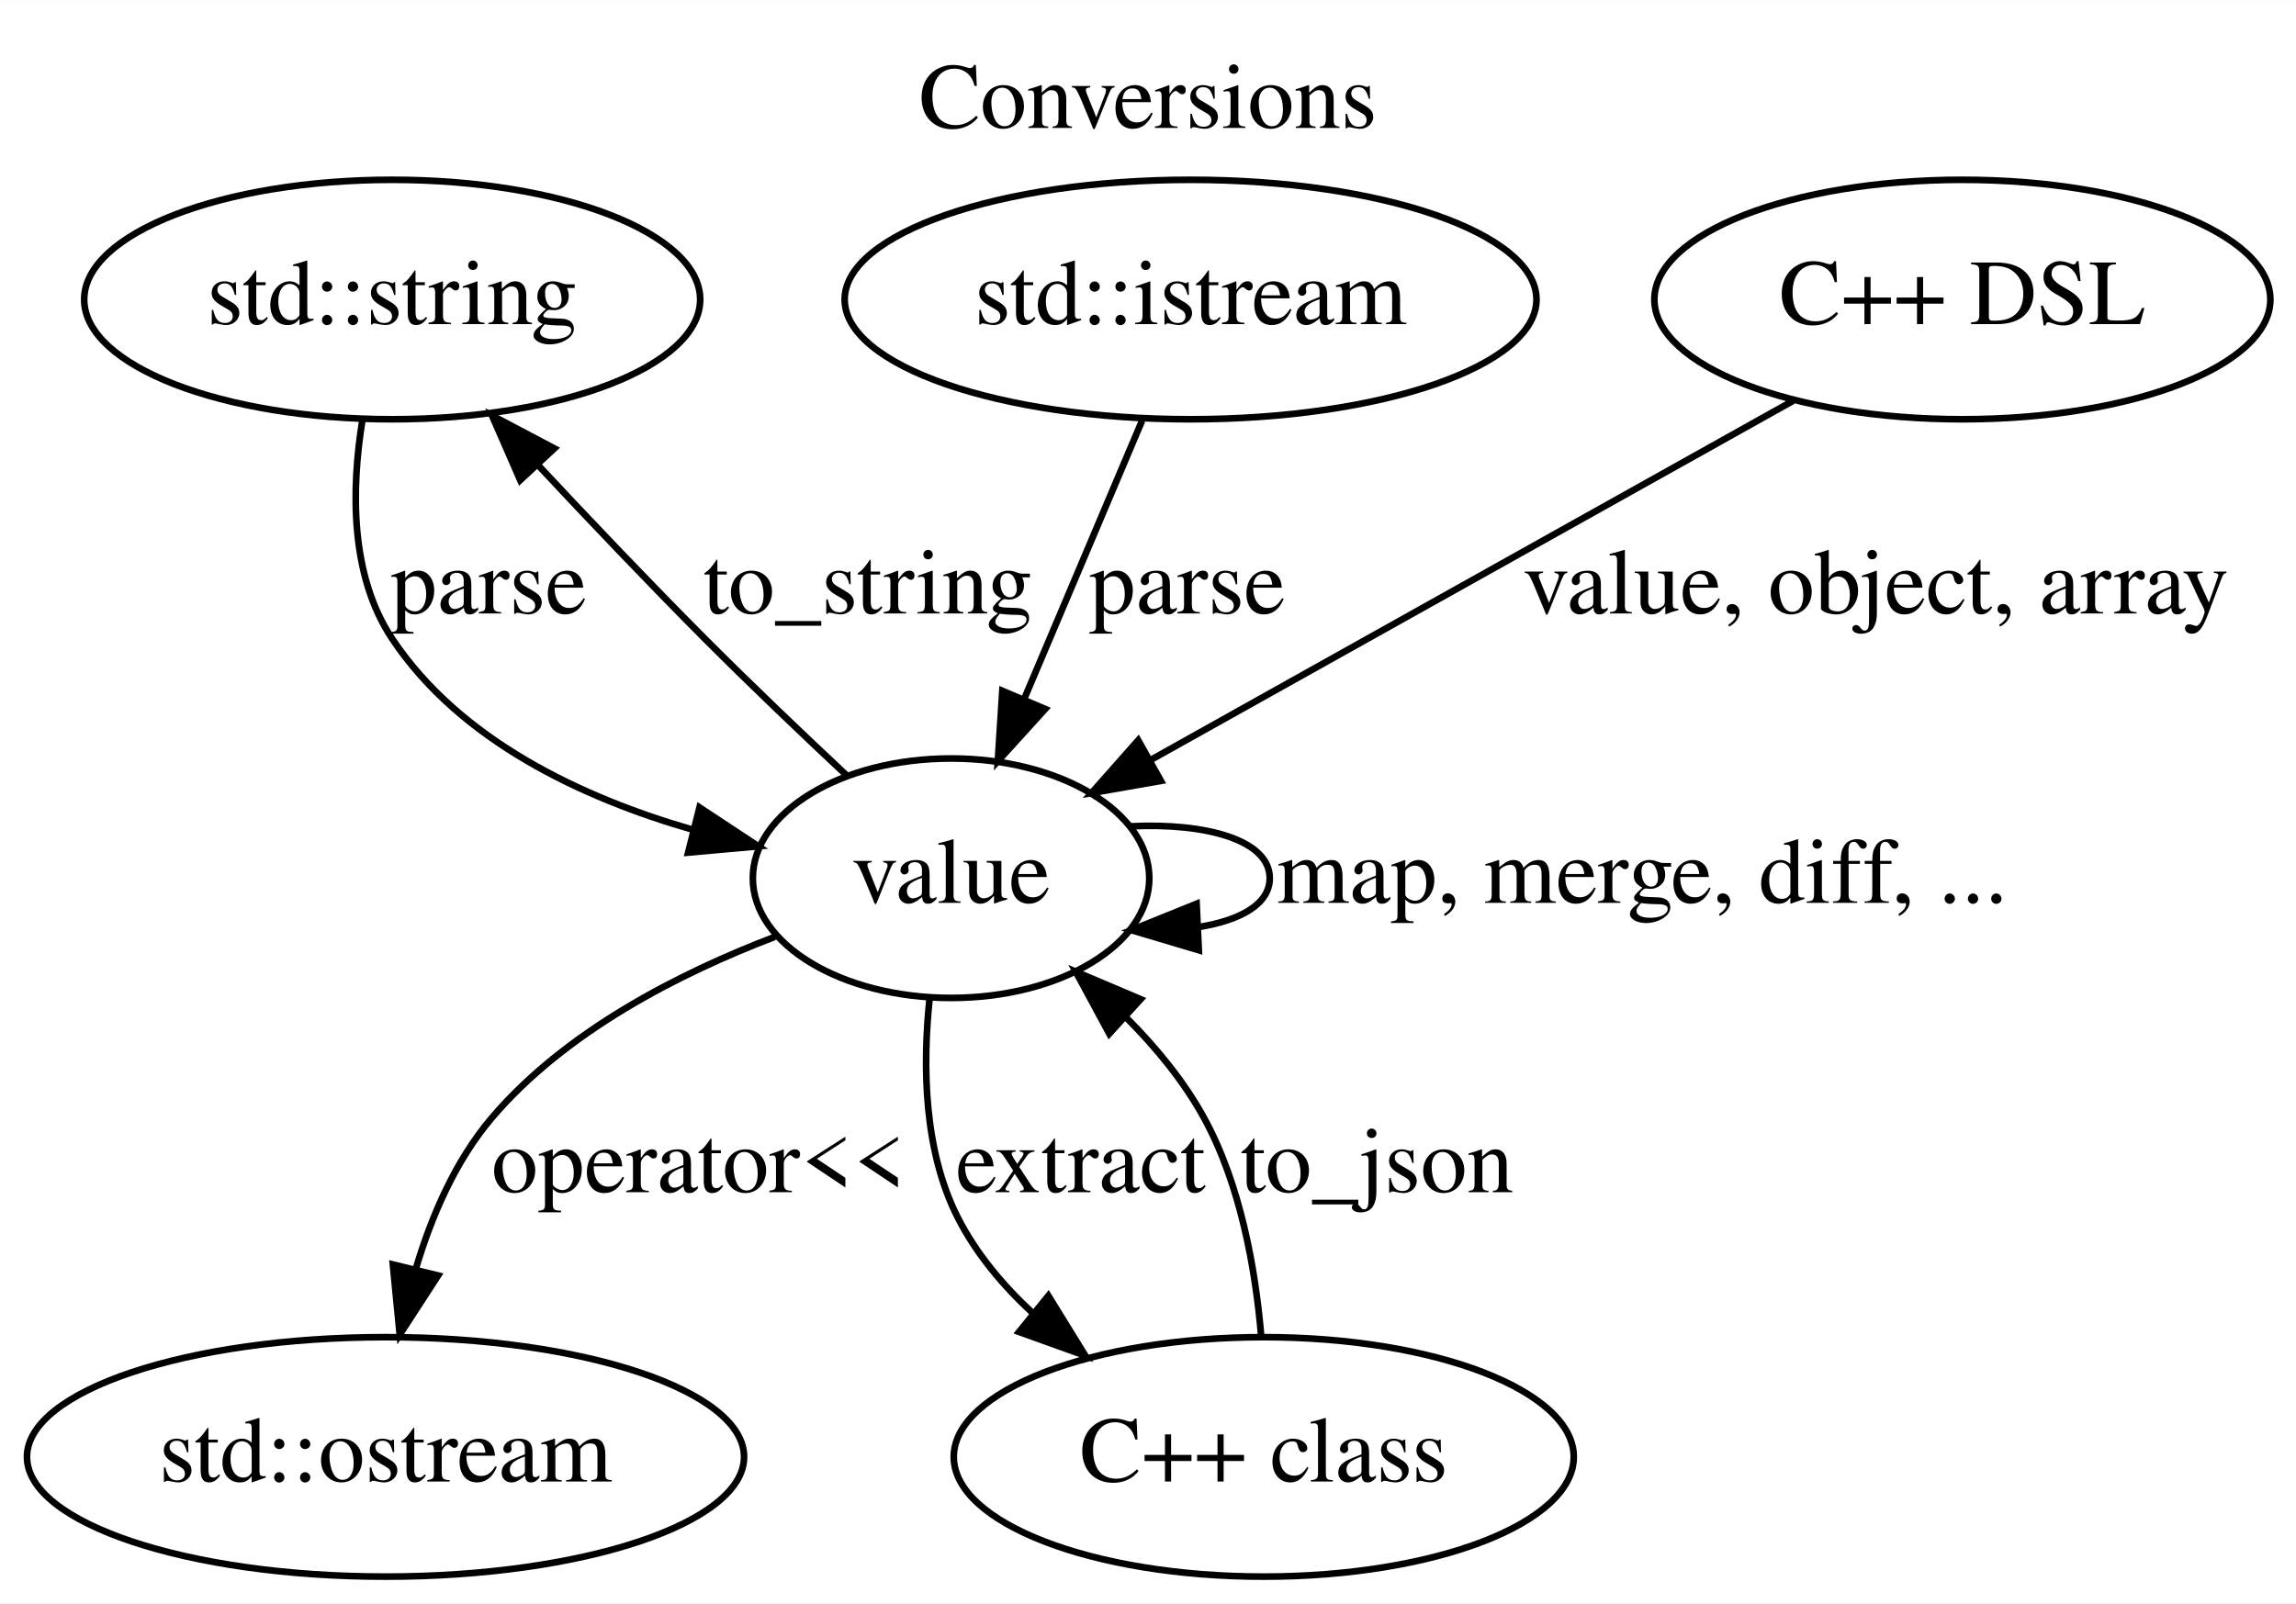
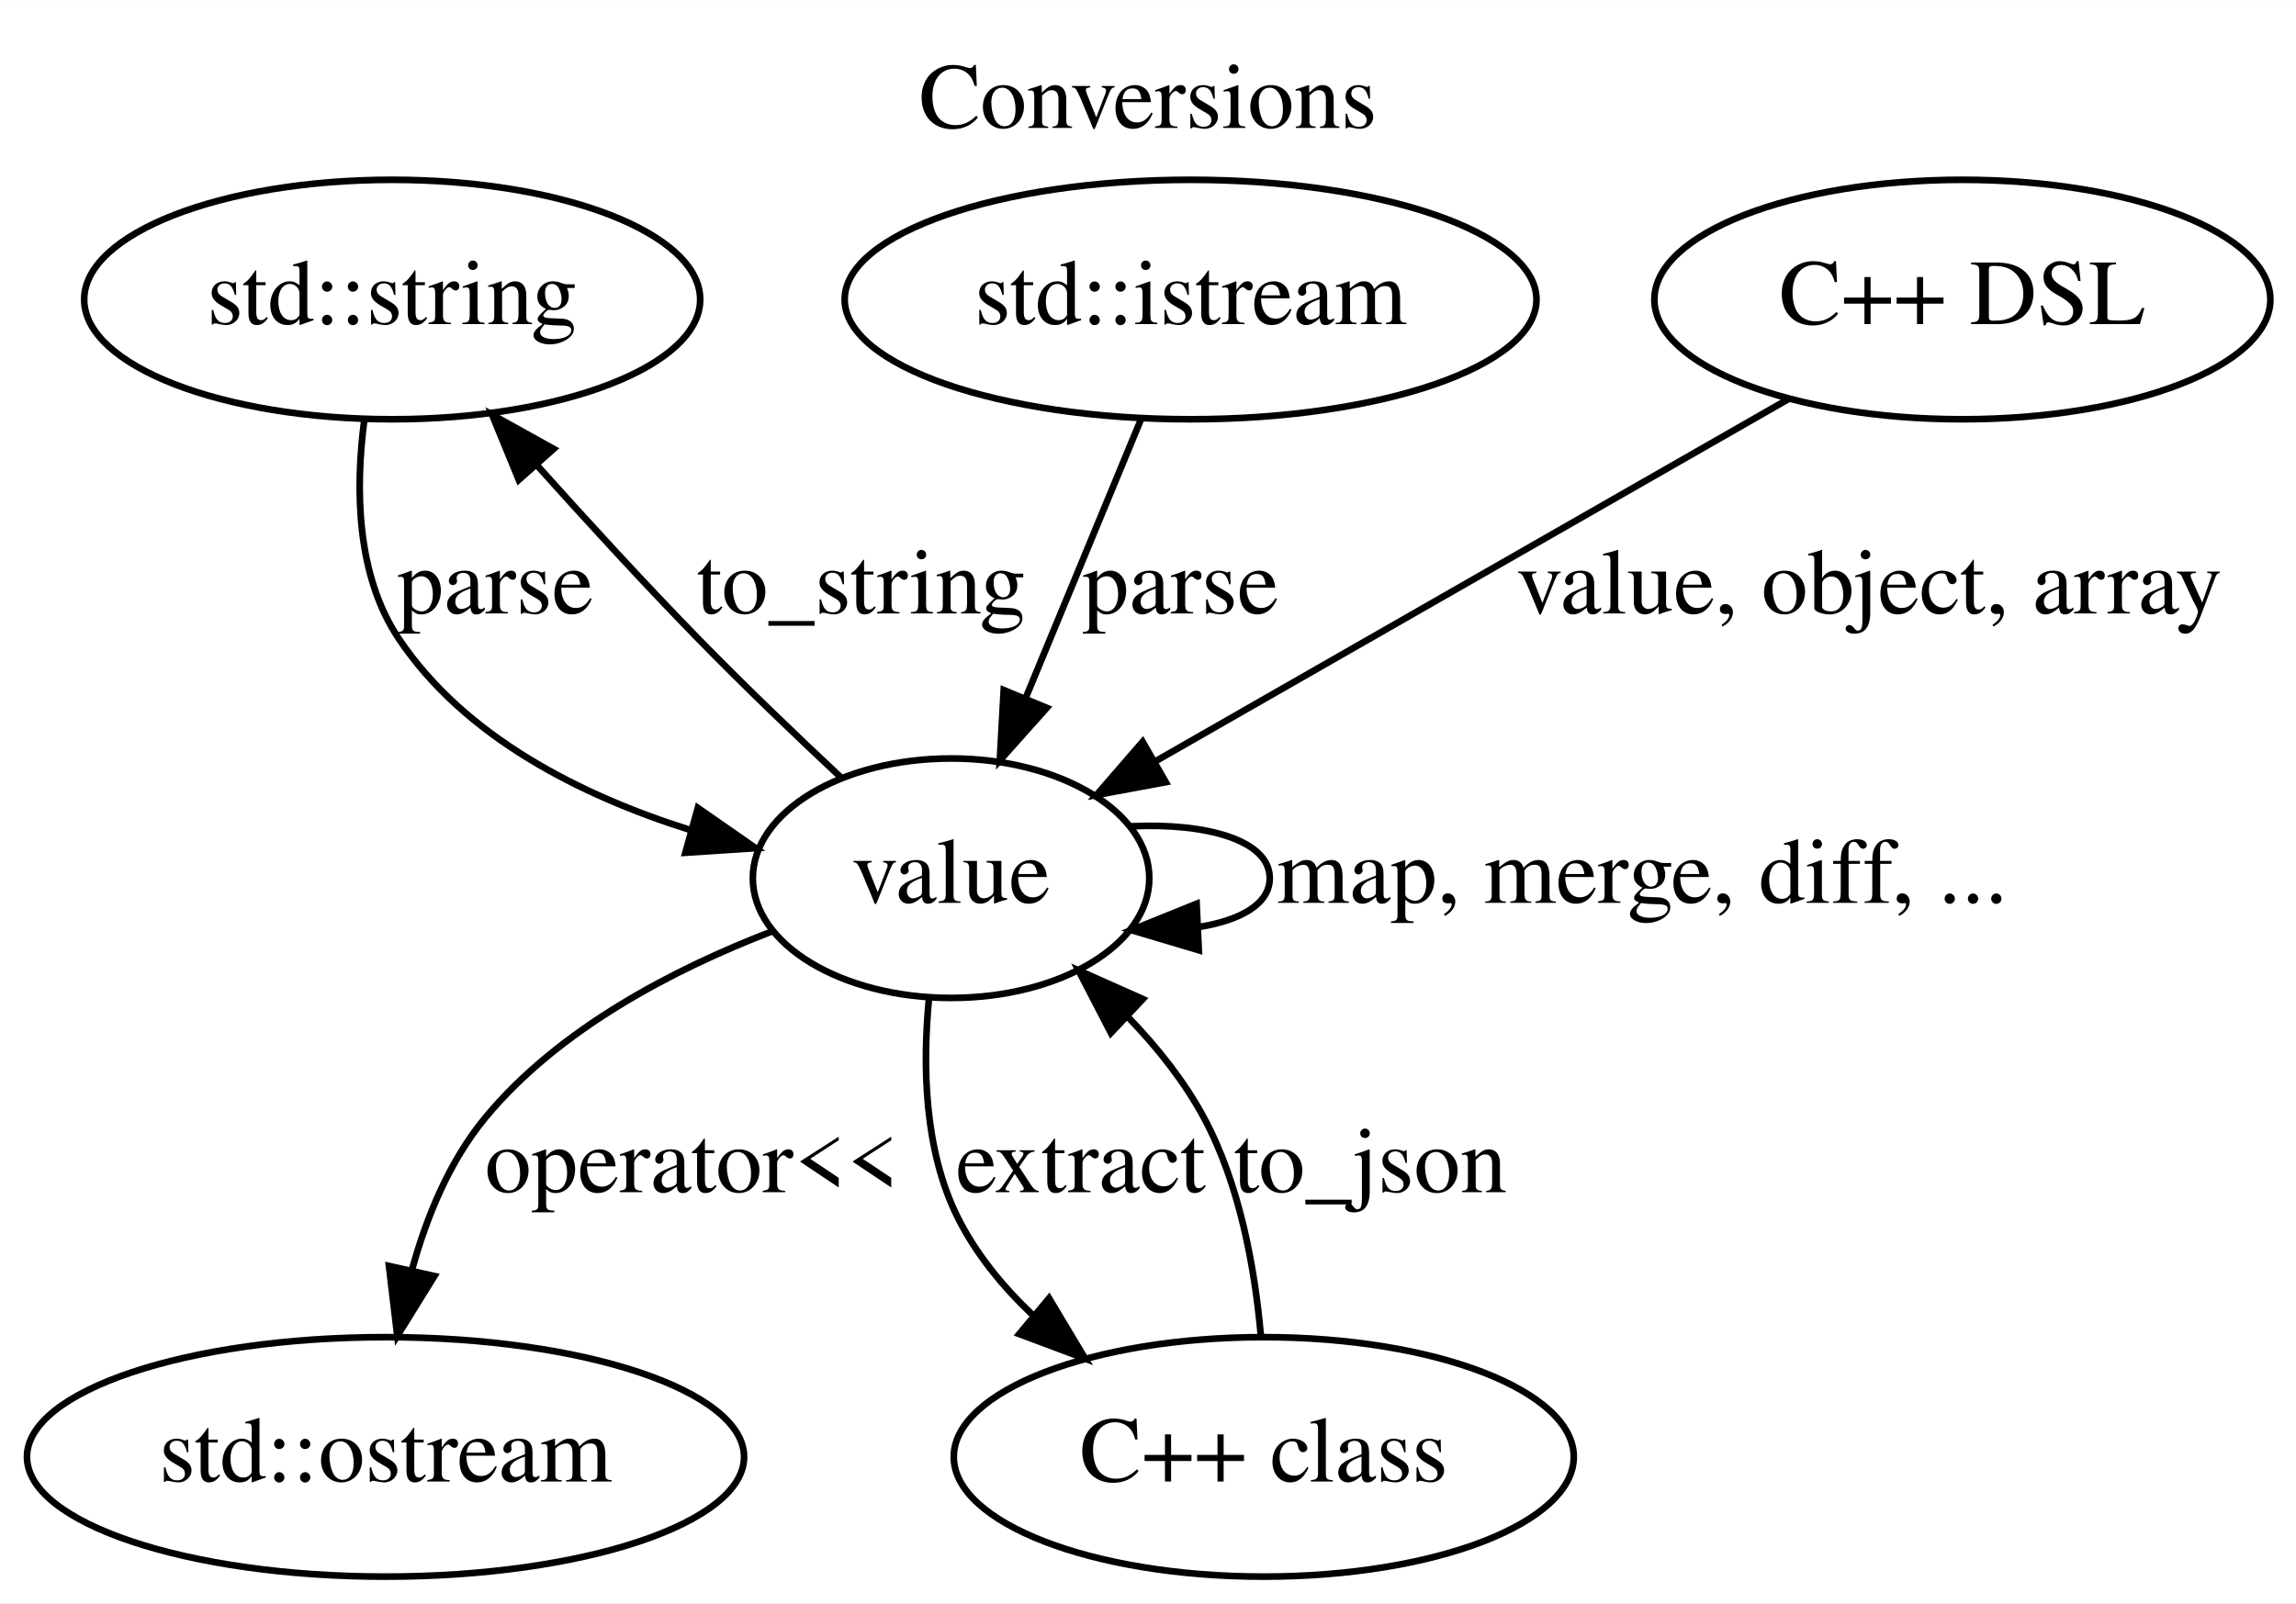
<svg xmlns="http://www.w3.org/2000/svg" xmlns:xlink="http://www.w3.org/1999/xlink" width="345pt" height="241pt" viewBox="0.00 0.00 345.09 241.00">
  <g id="graph0" class="graph" transform="scale(1 1) rotate(0) translate(4 237)">
-     <polygon fill="white" stroke="none" points="-4,4 -4,-237 341.091,-237 341.091,4 -4,4" />
-     <text text-anchor="middle" x="168.546" y="-217.8" font-family="Times,serif" font-size="14.00">Conversions</text>
+     <polygon fill="#ffffff" stroke="transparent" points="-4,4 -4,-237 341.091,-237 341.091,4 -4,4" />
+     <text text-anchor="middle" x="168.546" y="-217.8" font-family="Times,serif" font-size="14.00" fill="#000000">Conversions</text>
    <g id="node1" class="node">
-       <ellipse fill="none" stroke="black" cx="54.945" cy="-192" rx="46.292" ry="18" />
-       <text text-anchor="middle" x="54.945" y="-188.3" font-family="Times,serif" font-size="14.00">std::string</text>
+       <ellipse fill="none" stroke="#000000" cx="54.945" cy="-192" rx="46.292" ry="18" />
+       <text text-anchor="middle" x="54.945" y="-188.3" font-family="Times,serif" font-size="14.00" fill="#000000">std::string</text>
    </g>
    <g id="node4" class="node">
      <g id="a_node4">
        <a xlink:href="classjsonv_1_1value.html" target="_top" xlink:title="value">
-           <ellipse fill="none" stroke="black" cx="138.945" cy="-105" rx="29.795" ry="18" />
-           <text text-anchor="middle" x="138.945" y="-101.3" font-family="Times,serif" font-size="14.00">value</text>
+           <ellipse fill="none" stroke="#000000" cx="138.945" cy="-105" rx="29.795" ry="18" />
+           <text text-anchor="middle" x="138.945" y="-101.3" font-family="Times,serif" font-size="14.00" fill="#000000">value</text>
        </a>
      </g>
    </g>
    <g id="edge3" class="edge">
      <g id="a_edge3">
        <a xlink:href="" target="_top" xlink:title="parse">
-           <path fill="none" stroke="black" d="M50.471,-173.882C48.788,-163.529 48.589,-150.534 54.945,-141 65.128,-125.726 83.372,-117.107 100.262,-112.248" />
-           <polygon fill="black" stroke="black" points="101.137,-115.637 109.979,-109.8 99.427,-108.849 101.137,-115.637" />
+           <path fill="none" stroke="#000000" d="M50.775,-174.047C49.377,-163.565 49.535,-150.563 55.945,-141 65.868,-126.198 83.297,-117.446 99.631,-112.288" />
+           <polygon fill="#000000" stroke="#000000" points="100.887,-115.571 109.582,-109.518 99.01,-108.827 100.887,-115.571" />
        </a>
      </g>
      <g id="a_edge3-label">
        <a xlink:href="" target="_top" xlink:title="parse">
-           <text text-anchor="middle" x="69.445" y="-144.8" font-family="Times,serif" font-size="14.00">parse</text>
+           <text text-anchor="middle" x="70.445" y="-144.8" font-family="Times,serif" font-size="14.00" fill="#000000">parse</text>
        </a>
      </g>
    </g>
    <g id="node2" class="node">
-       <ellipse fill="none" stroke="black" cx="174.945" cy="-192" rx="51.991" ry="18" />
-       <text text-anchor="middle" x="174.945" y="-188.3" font-family="Times,serif" font-size="14.00">std::istream</text>
+       <ellipse fill="none" stroke="#000000" cx="174.945" cy="-192" rx="51.991" ry="18" />
+       <text text-anchor="middle" x="174.945" y="-188.3" font-family="Times,serif" font-size="14.00" fill="#000000">std::istream</text>
    </g>
    <g id="edge4" class="edge">
      <g id="a_edge4">
        <a xlink:href="" target="_top" xlink:title="parse">
-           <path fill="none" stroke="black" d="M167.66,-173.799C162.568,-161.776 155.677,-145.506 149.922,-131.918" />
-           <polygon fill="black" stroke="black" points="153.097,-130.44 145.975,-122.597 146.652,-133.17 153.097,-130.44" />
+           <path fill="none" stroke="#000000" d="M167.486,-173.974C162.481,-161.878 155.798,-145.726 150.156,-132.093" />
+           <polygon fill="#000000" stroke="#000000" points="153.329,-130.608 146.272,-122.706 146.861,-133.284 153.329,-130.608" />
        </a>
      </g>
      <g id="a_edge4-label">
        <a xlink:href="" target="_top" xlink:title="parse">
-           <text text-anchor="middle" x="174.445" y="-144.8" font-family="Times,serif" font-size="14.00">parse</text>
+           <text text-anchor="middle" x="173.445" y="-144.8" font-family="Times,serif" font-size="14.00" fill="#000000">parse</text>
        </a>
      </g>
    </g>
    <g id="node3" class="node">
-       <ellipse fill="none" stroke="black" cx="53.945" cy="-18" rx="53.891" ry="18" />
-       <text text-anchor="middle" x="53.945" y="-14.3" font-family="Times,serif" font-size="14.00">std::ostream</text>
+       <ellipse fill="none" stroke="#000000" cx="53.945" cy="-18" rx="53.891" ry="18" />
+       <text text-anchor="middle" x="53.945" y="-14.3" font-family="Times,serif" font-size="14.00" fill="#000000">std::ostream</text>
    </g>
    <g id="edge1" class="edge">
      <g id="a_edge1">
        <a xlink:href="" target="_top" xlink:title="to_string">
-           <path fill="none" stroke="black" d="M123.269,-120.446C116.609,-126.681 108.812,-134.112 101.945,-141 93.574,-149.398 84.607,-158.824 76.774,-167.209" />
-           <polygon fill="black" stroke="black" points="74.189,-164.848 69.948,-174.557 79.318,-169.612 74.189,-164.848" />
+           <path fill="none" stroke="#000000" d="M122.401,-120.141C115.634,-126.471 107.8,-133.976 100.945,-141 92.868,-149.278 84.307,-158.605 76.789,-166.997" />
+           <polygon fill="#000000" stroke="#000000" points="73.977,-164.893 69.951,-174.692 79.21,-169.542 73.977,-164.893" />
        </a>
      </g>
      <g id="a_edge1-label">
        <a xlink:href="" target="_top" xlink:title="to_string">
-           <text text-anchor="middle" x="126.445" y="-144.8" font-family="Times,serif" font-size="14.00">to_string</text>
+           <text text-anchor="middle" x="125.445" y="-144.8" font-family="Times,serif" font-size="14.00" fill="#000000">to_string</text>
        </a>
      </g>
    </g>
    <g id="edge2" class="edge">
-       <path fill="none" stroke="black" d="M112.467,-96.187C98.075,-90.702 81.007,-81.986 69.945,-69 64.46,-62.56 60.849,-54.218 58.474,-46.199" />
-       <polygon fill="black" stroke="black" points="61.85,-45.268 56.079,-36.382 55.049,-46.927 61.85,-45.268" />
-       <text text-anchor="middle" x="100.945" y="-57.8" font-family="Times,serif" font-size="14.00">operator&lt;&lt;</text>
+       <path fill="none" stroke="#000000" d="M111.96,-96.978C97.319,-91.34 80.005,-82.375 68.945,-69 63.569,-62.499 60.12,-54.138 57.907,-46.075" />
+       <polygon fill="#000000" stroke="#000000" points="61.295,-45.188 55.713,-36.183 54.462,-46.703 61.295,-45.188" />
+       <text text-anchor="middle" x="99.945" y="-57.8" font-family="Times,serif" font-size="14.00" fill="#000000">operator&lt;&lt;</text>
    </g>
    <g id="edge5" class="edge">
-       <path fill="none" stroke="black" d="M166.027,-112.806C177.293,-113.344 186.843,-110.742 186.843,-105 186.843,-101.142 182.532,-98.701 176.286,-97.679" />
-       <polygon fill="black" stroke="black" points="176.181,-94.17 166.027,-97.194 175.851,-101.162 176.181,-94.17" />
-       <text text-anchor="middle" x="242.843" y="-101.3" font-family="Times,serif" font-size="14.00">map, merge, diff, ...</text>
+       <path fill="none" stroke="#000000" d="M166.027,-112.806C177.293,-113.344 186.843,-110.742 186.843,-105 186.843,-101.142 182.532,-98.701 176.286,-97.679" />
+       <polygon fill="#000000" stroke="#000000" points="176.181,-94.17 166.027,-97.194 175.851,-101.162 176.181,-94.17" />
+       <text text-anchor="middle" x="242.843" y="-101.3" font-family="Times,serif" font-size="14.00" fill="#000000">map, merge, diff, ...</text>
    </g>
    <g id="node5" class="node">
-       <ellipse fill="none" stroke="black" cx="185.945" cy="-18" rx="46.593" ry="18" />
-       <text text-anchor="middle" x="185.945" y="-14.3" font-family="Times,serif" font-size="14.00">C++ class</text>
+       <ellipse fill="none" stroke="#000000" cx="185.945" cy="-18" rx="46.593" ry="18" />
+       <text text-anchor="middle" x="185.945" y="-14.3" font-family="Times,serif" font-size="14.00" fill="#000000">C++ class</text>
    </g>
    <g id="edge6" class="edge">
      <g id="a_edge6">
        <a xlink:href="" target="_top" xlink:title="extract">
-           <path fill="none" stroke="black" d="M135.717,-86.898C134.654,-76.799 134.832,-64.062 139.945,-54 142.683,-48.613 146.678,-43.823 151.187,-39.649" />
-           <polygon fill="black" stroke="black" points="153.569,-42.224 159.131,-33.206 149.159,-36.787 153.569,-42.224" />
+           <path fill="none" stroke="#000000" d="M135.647,-87.106C134.631,-76.891 134.881,-64.141 139.945,-54 142.674,-48.537 146.664,-43.652 151.171,-39.375" />
+           <polygon fill="#000000" stroke="#000000" points="153.671,-41.848 159.113,-32.758 149.19,-36.47 153.671,-41.848" />
        </a>
      </g>
      <g id="a_edge6-label">
        <a xlink:href="" target="_top" xlink:title="extract">
-           <text text-anchor="middle" x="158.445" y="-57.8" font-family="Times,serif" font-size="14.00">extract</text>
+           <text text-anchor="middle" x="158.445" y="-57.8" font-family="Times,serif" font-size="14.00" fill="#000000">extract</text>
        </a>
      </g>
    </g>
    <g id="edge7" class="edge">
      <g id="a_edge7">
        <a xlink:href="" target="_top" xlink:title="to_json">
-           <path fill="none" stroke="black" d="M185.562,-36.11C184.7,-46.214 182.465,-58.95 176.945,-69 173.958,-74.439 169.809,-79.495 165.346,-83.977" />
-           <polygon fill="black" stroke="black" points="162.728,-81.627 157.686,-90.945 167.439,-86.805 162.728,-81.627" />
+           <path fill="none" stroke="#000000" d="M185.492,-36.38C184.576,-46.513 182.312,-59.023 176.945,-69 174.022,-74.435 169.975,-79.519 165.608,-84.057" />
+           <polygon fill="#000000" stroke="#000000" points="162.968,-81.735 158.095,-91.143 167.771,-86.827 162.968,-81.735" />
        </a>
      </g>
      <g id="a_edge7-label">
        <a xlink:href="" target="_top" xlink:title="to_json">
-           <text text-anchor="middle" x="202.945" y="-57.8" font-family="Times,serif" font-size="14.00">to_json</text>
+           <text text-anchor="middle" x="201.945" y="-57.8" font-family="Times,serif" font-size="14.00" fill="#000000">to_json</text>
        </a>
      </g>
    </g>
    <g id="node6" class="node">
-       <ellipse fill="none" stroke="black" cx="290.945" cy="-192" rx="46.292" ry="18" />
-       <text text-anchor="middle" x="290.945" y="-188.3" font-family="Times,serif" font-size="14.00">C++ DSL</text>
+       <ellipse fill="none" stroke="#000000" cx="290.945" cy="-192" rx="46.292" ry="18" />
+       <text text-anchor="middle" x="290.945" y="-188.3" font-family="Times,serif" font-size="14.00" fill="#000000">C++ DSL</text>
    </g>
    <g id="edge8" class="edge">
-       <path fill="none" stroke="black" d="M265.504,-176.773C238.928,-161.912 197.259,-138.609 169.059,-122.84" />
-       <polygon fill="black" stroke="black" points="170.49,-119.63 160.054,-117.804 167.074,-125.74 170.49,-119.63" />
-       <text text-anchor="middle" x="277.945" y="-144.8" font-family="Times,serif" font-size="14.00">value, object, array</text>
+       <path fill="none" stroke="#000000" d="M264.815,-177.044C238.429,-161.942 197.685,-138.62 169.743,-122.628" />
+       <polygon fill="#000000" stroke="#000000" points="171.215,-119.438 160.798,-117.508 167.738,-125.513 171.215,-119.438" />
+       <text text-anchor="middle" x="276.945" y="-144.8" font-family="Times,serif" font-size="14.00" fill="#000000">value, object, array</text>
    </g>
  </g>
</svg>
